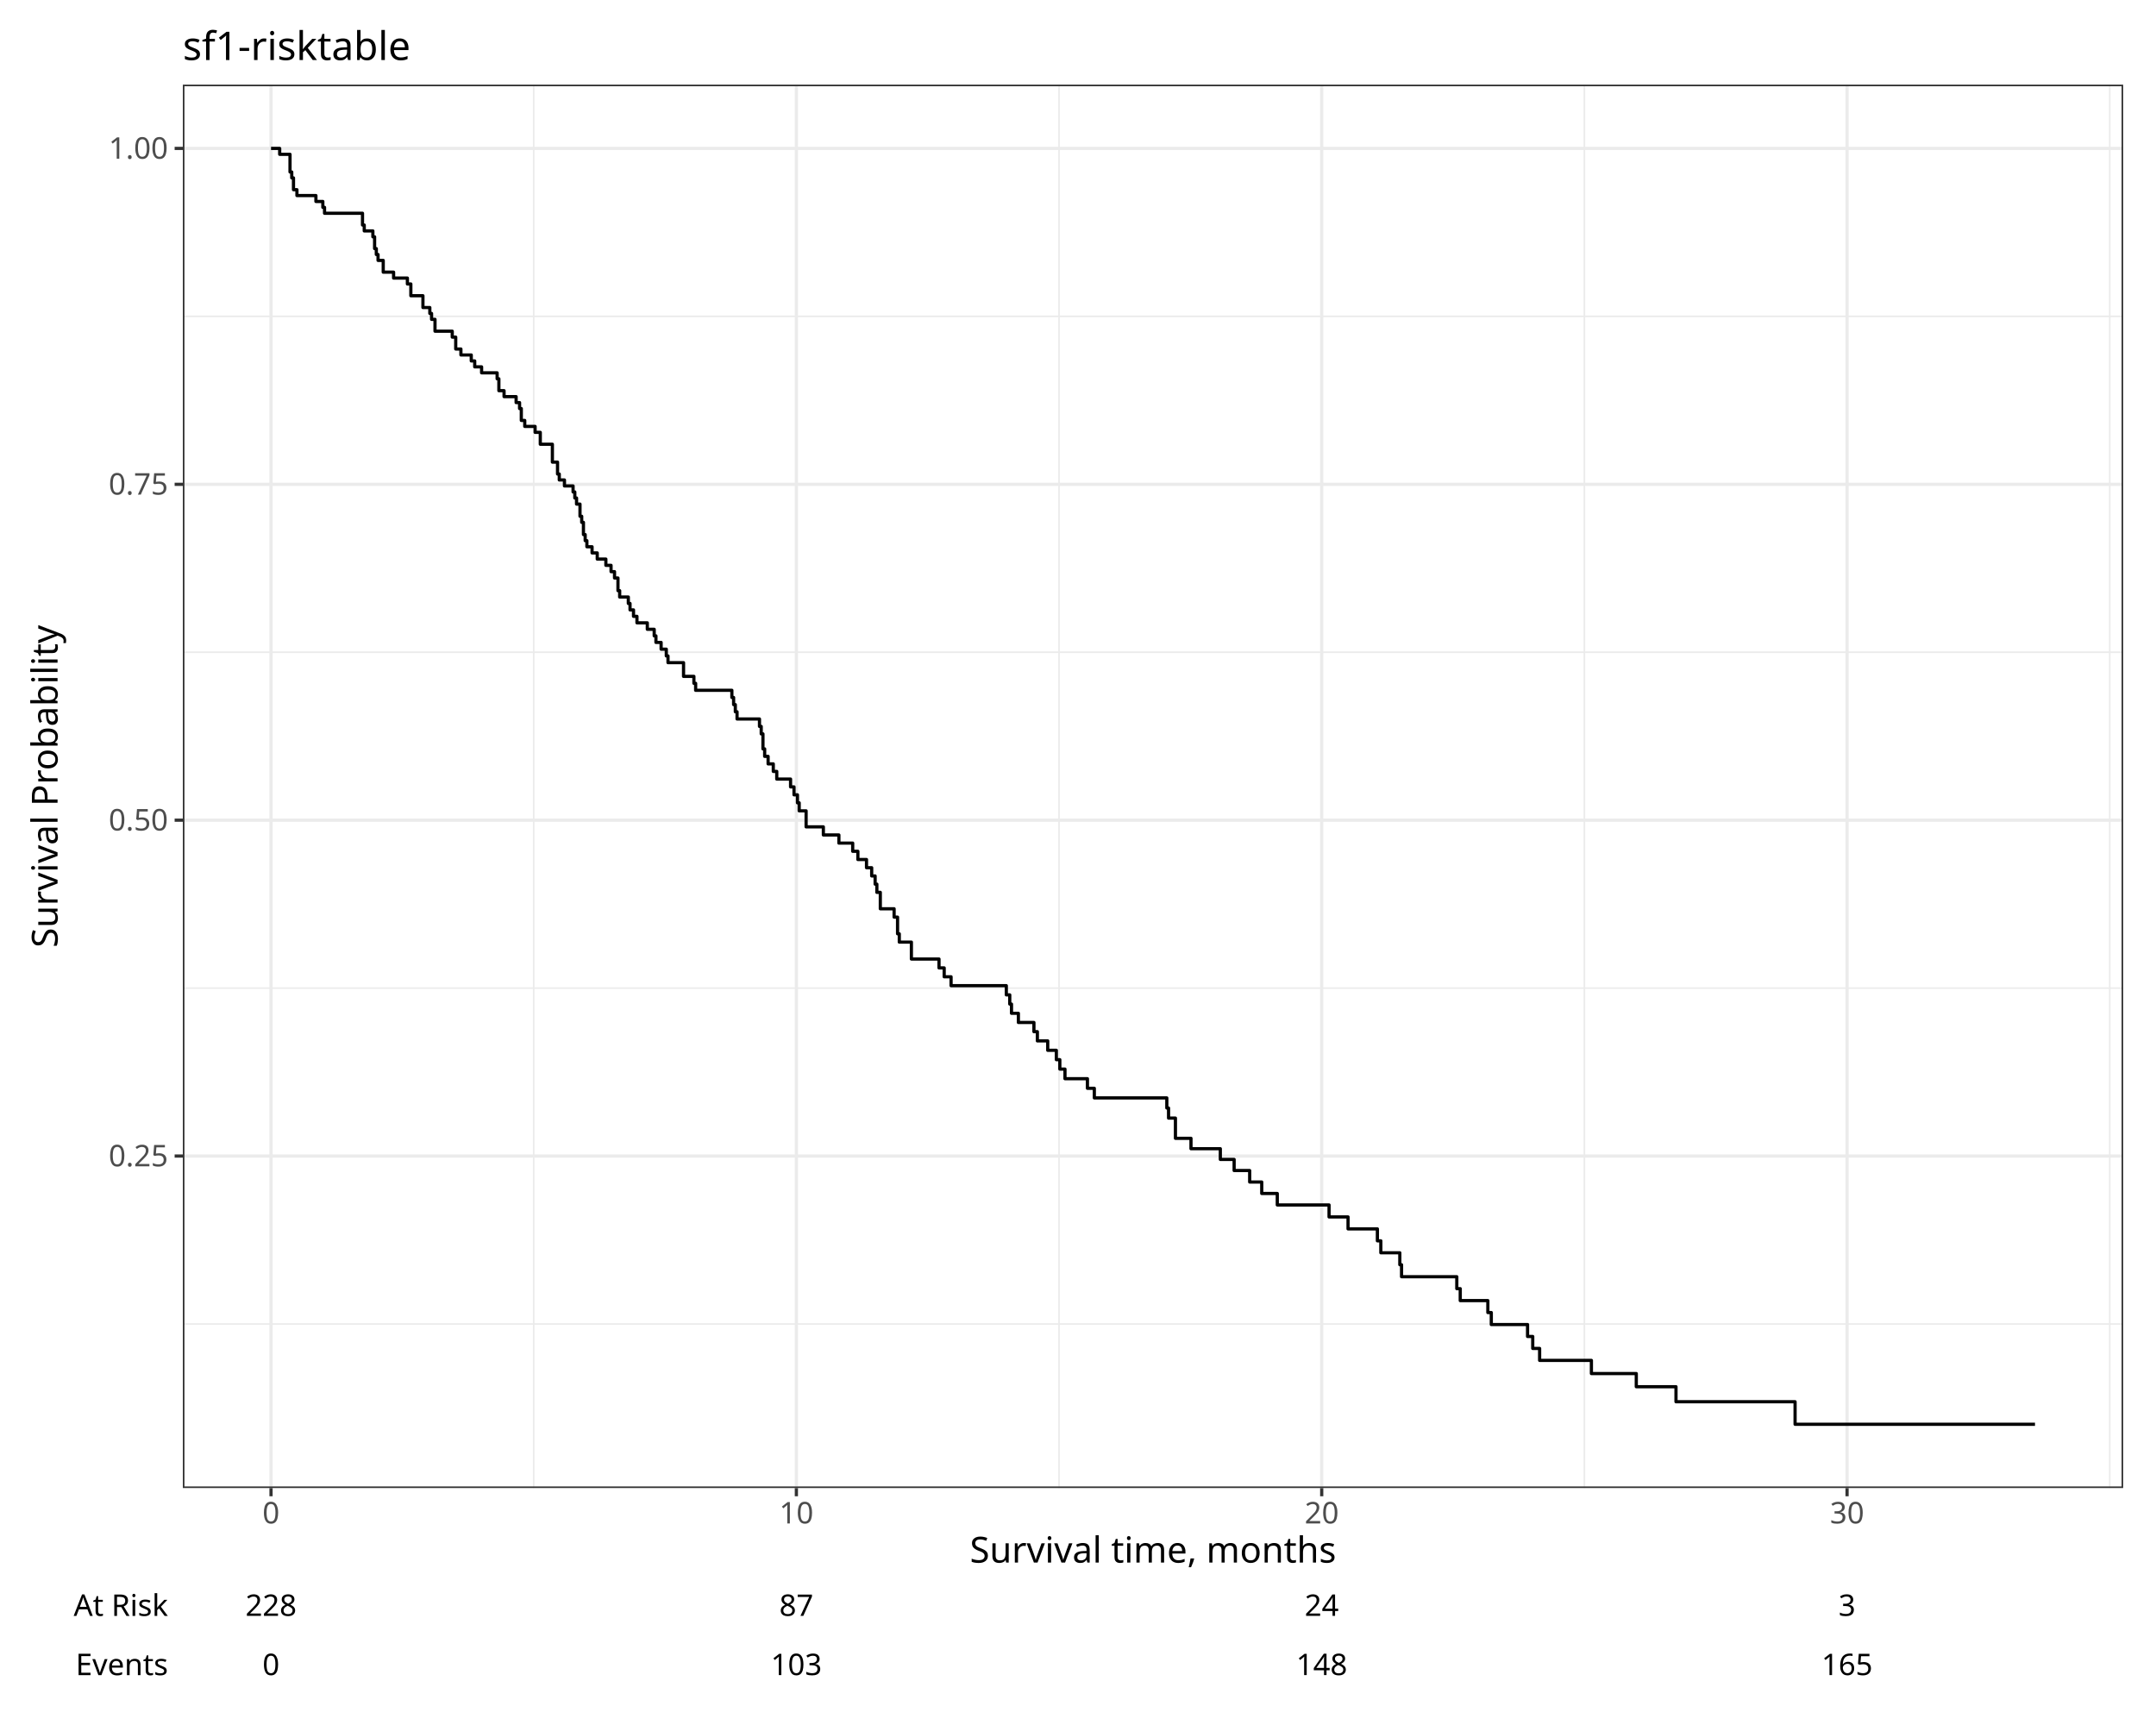
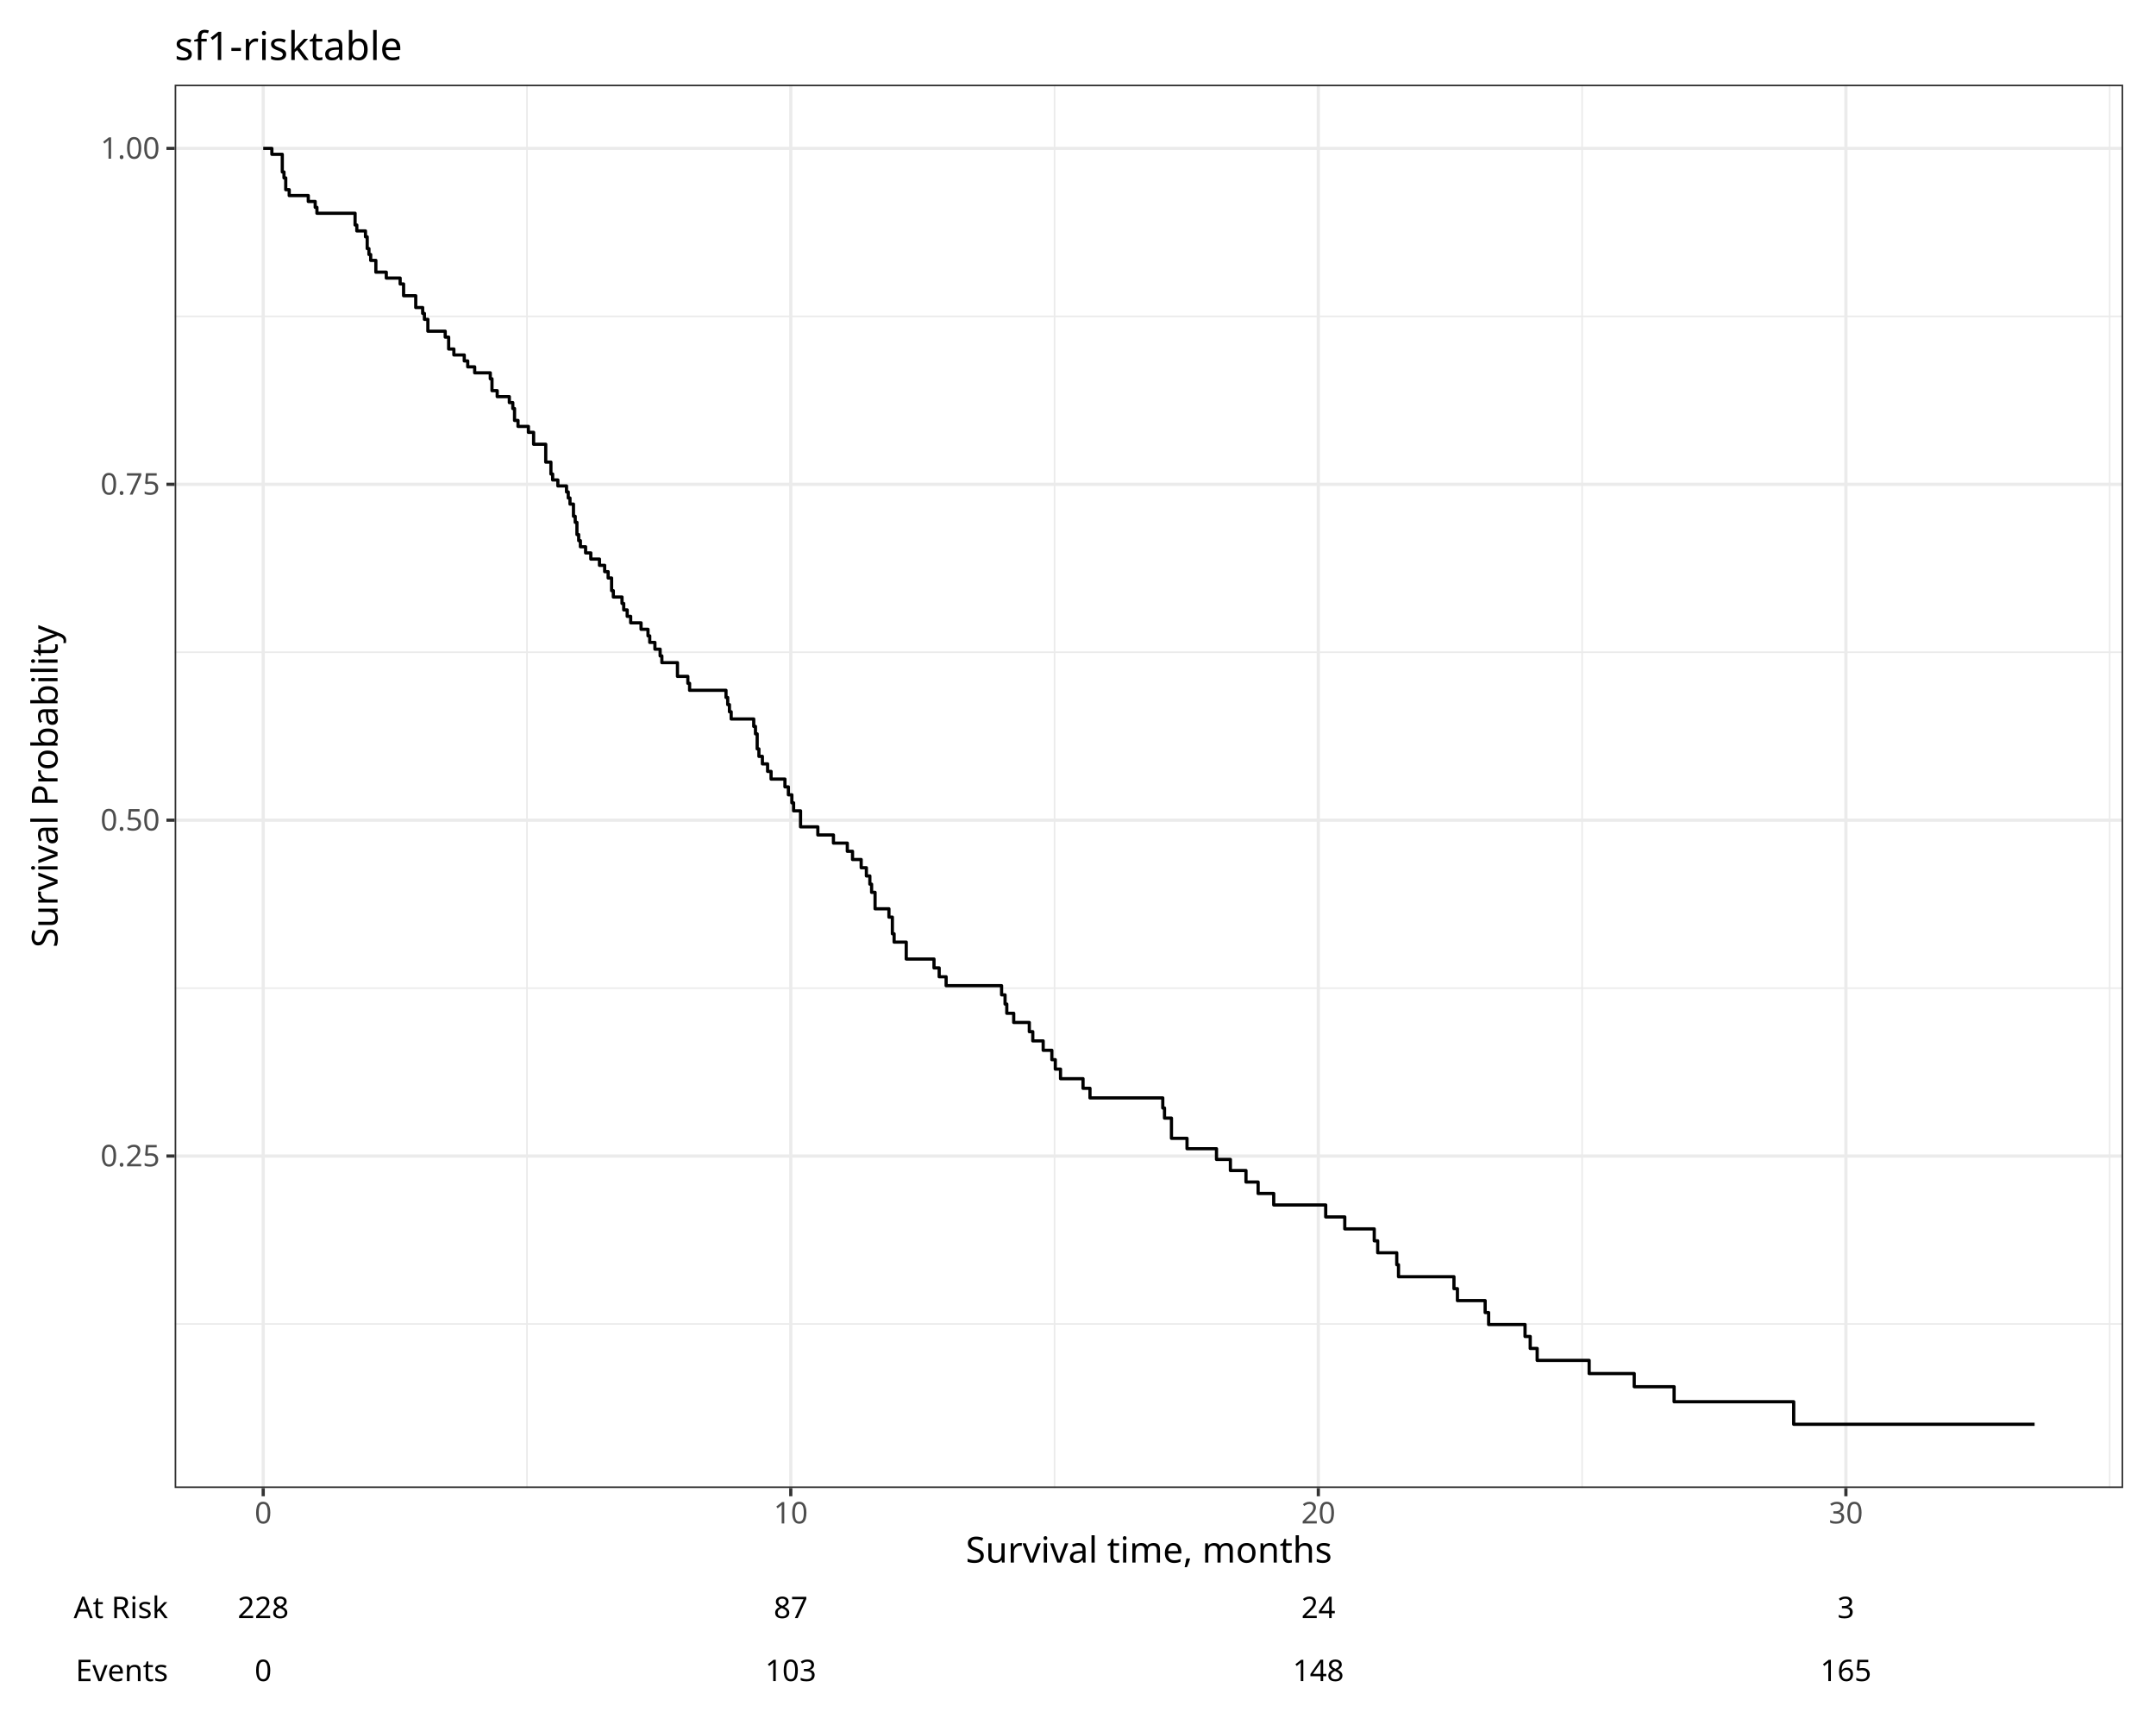
<svg xmlns="http://www.w3.org/2000/svg" class="svglite" data-engine-version="2.0" width="720.00pt" height="576.00pt" viewBox="0 0 720.00 576.00">
  <defs>
    <style type="text/css">
    .svglite line, .svglite polyline, .svglite polygon, .svglite path, .svglite rect, .svglite circle {
      fill: none;
      stroke: #000000;
      stroke-linecap: round;
      stroke-linejoin: round;
      stroke-miterlimit: 10.00;
    }
  </style>
  </defs>
  <rect width="100%" height="100%" style="stroke: none; fill: #FFFFFF;" />
  <defs>
    <clipPath id="cpMC4wMHw3MjAuMDB8MC4wMHw1NzYuMDA=">
      <rect x="0.00" y="0.00" width="720.00" height="576.00" />
    </clipPath>
  </defs>
  <g clip-path="url(#cpMC4wMHw3MjAuMDB8MC4wMHw1NzYuMDA=)">
    <rect x="0.00" y="0.00" width="720.00" height="576.00" style="stroke-width: 1.07; stroke: #FFFFFF; fill: #FFFFFF;" />
  </g>
  <defs>
    <clipPath id="cpNS40OHw3MTQuNTJ8NS40OHw1MjQuMjY=">
      <rect x="5.48" y="5.48" width="709.04" height="518.78" />
    </clipPath>
  </defs>
  <g clip-path="url(#cpNS40OHw3MTQuNTJ8NS40OHw1MjQuMjY=)">
    <rect x="5.48" y="5.48" width="709.04" height="518.78" style="stroke-width: 1.07; stroke: #FFFFFF; fill: #FFFFFF;" />
  </g>
  <g clip-path="url(#cpMC4wMHw3MjAuMDB8MC4wMHw1NzYuMDA=)">
</g>
  <defs>
    <clipPath id="cpNS40OHw3MTQuNTJ8NTI0LjI2fDU3MC41Mg==">
      <rect x="5.48" y="524.26" width="709.04" height="46.26" />
    </clipPath>
  </defs>
  <g clip-path="url(#cpNS40OHw3MTQuNTJ8NTI0LjI2fDU3MC41Mg==)">
    <rect x="5.48" y="524.26" width="709.04" height="46.26" style="stroke-width: 1.07; stroke: #FFFFFF; fill: #FFFFFF;" />
  </g>
  <g clip-path="url(#cpMC4wMHw3MjAuMDB8MC4wMHw1NzYuMDA=)">
</g>
  <defs>
    <clipPath id="cpMTAuOTZ8NzA5LjA0fDEwLjk2fDU2NS4wNA==">
      <rect x="10.96" y="10.96" width="698.08" height="554.08" />
    </clipPath>
  </defs>
  <g clip-path="url(#cpMTAuOTZ8NzA5LjA0fDEwLjk2fDU2NS4wNA==)">
</g>
  <g clip-path="url(#cpMC4wMHw3MjAuMDB8MC4wMHw1NzYuMDA=)">
</g>
  <defs>
    <clipPath id="cpMTAuOTZ8NzA5LjA0fDEwLjk2fDUxOC43OA==">
      <rect x="10.96" y="10.96" width="698.08" height="507.83" />
    </clipPath>
  </defs>
  <g clip-path="url(#cpMTAuOTZ8NzA5LjA0fDEwLjk2fDUxOC43OA==)">
</g>
  <g clip-path="url(#cpMC4wMHw3MjAuMDB8MC4wMHw1NzYuMDA=)">
</g>
  <g clip-path="url(#cpNS40OHw3MTQuNTJ8NS40OHw1MjQuMjY=)">
    <rect x="5.48" y="5.48" width="709.04" height="518.78" style="stroke-width: 1.07; stroke: #FFFFFF; fill: #FFFFFF;" />
  </g>
-   <defs>
-     <clipPath id="cpNjEuMDZ8NzA5LjA0fDI4LjI2fDQ5Ni44OQ==">
-       <rect x="61.06" y="28.26" width="647.98" height="468.62" />
-     </clipPath>
-   </defs>
-   <g clip-path="url(#cpNjEuMDZ8NzA5LjA0fDI4LjI2fDQ5Ni44OQ==)">
-     <rect x="61.06" y="28.26" width="647.98" height="468.62" style="stroke-width: 1.07; stroke: none; fill: #FFFFFF;" />
-     <polyline points="61.06,442.09 709.04,442.09 " style="stroke-width: 0.53; stroke: #EBEBEB; stroke-linecap: butt;" />
-     <polyline points="61.06,329.94 709.04,329.94 " style="stroke-width: 0.53; stroke: #EBEBEB; stroke-linecap: butt;" />
-     <polyline points="61.06,217.79 709.04,217.79 " style="stroke-width: 0.53; stroke: #EBEBEB; stroke-linecap: butt;" />
-     <polyline points="61.06,105.64 709.04,105.64 " style="stroke-width: 0.53; stroke: #EBEBEB; stroke-linecap: butt;" />
-     <polyline points="178.23,496.89 178.23,28.26 " style="stroke-width: 0.53; stroke: #EBEBEB; stroke-linecap: butt;" />
-     <polyline points="353.67,496.89 353.67,28.26 " style="stroke-width: 0.53; stroke: #EBEBEB; stroke-linecap: butt;" />
-     <polyline points="529.11,496.89 529.11,28.26 " style="stroke-width: 0.53; stroke: #EBEBEB; stroke-linecap: butt;" />
-     <polyline points="704.55,496.89 704.55,28.26 " style="stroke-width: 0.53; stroke: #EBEBEB; stroke-linecap: butt;" />
-     <polyline points="61.06,386.02 709.04,386.02 " style="stroke-width: 1.07; stroke: #EBEBEB; stroke-linecap: butt;" />
-     <polyline points="61.06,273.87 709.04,273.87 " style="stroke-width: 1.07; stroke: #EBEBEB; stroke-linecap: butt;" />
-     <polyline points="61.06,161.72 709.04,161.72 " style="stroke-width: 1.07; stroke: #EBEBEB; stroke-linecap: butt;" />
-     <polyline points="61.06,49.56 709.04,49.56 " style="stroke-width: 1.07; stroke: #EBEBEB; stroke-linecap: butt;" />
-     <polyline points="90.51,496.89 90.51,28.26 " style="stroke-width: 1.07; stroke: #EBEBEB; stroke-linecap: butt;" />
-     <polyline points="265.95,496.89 265.95,28.26 " style="stroke-width: 1.07; stroke: #EBEBEB; stroke-linecap: butt;" />
-     <polyline points="441.39,496.89 441.39,28.26 " style="stroke-width: 1.07; stroke: #EBEBEB; stroke-linecap: butt;" />
-     <polyline points="616.83,496.89 616.83,28.26 " style="stroke-width: 1.07; stroke: #EBEBEB; stroke-linecap: butt;" />
-     <polyline points="90.51,49.56 93.40,49.56 93.40,51.53 96.85,51.53 96.85,57.43 97.43,57.43 97.43,59.40 98.01,59.40 98.01,63.34 99.16,63.34 99.16,65.30 105.50,65.30 105.50,67.27 107.81,67.27 107.81,69.24 108.38,69.24 108.38,71.21 121.06,71.21 121.06,75.14 121.64,75.14 121.64,77.11 124.52,77.11 124.52,79.08 125.10,79.08 125.10,83.01 125.67,83.01 125.67,84.98 126.25,84.98 126.25,86.95 127.98,86.95 127.98,90.88 131.44,90.88 131.44,92.85 136.05,92.85 136.05,94.82 137.20,94.82 137.20,98.75 141.24,98.75 141.24,102.69 143.54,102.69 143.54,104.66 144.12,104.66 144.12,106.63 145.27,106.63 145.27,110.59 151.03,110.59 151.03,112.57 152.19,112.57 152.19,116.54 153.92,116.54 153.92,118.53 157.38,118.53 157.38,120.52 158.53,120.52 158.53,122.50 160.83,122.50 160.83,124.49 166.02,124.49 166.02,126.48 166.60,126.48 166.60,130.45 168.33,130.45 168.33,132.44 172.36,132.44 172.36,134.43 173.51,134.43 173.51,136.42 174.09,136.42 174.09,140.39 175.24,140.39 175.24,142.38 178.70,142.38 178.70,144.37 180.43,144.37 180.43,148.34 184.47,148.34 184.47,154.31 186.19,154.31 186.19,158.28 186.77,158.28 186.77,160.27 188.50,160.27 188.50,162.26 190.23,162.26 190.23,162.26 190.81,162.26 190.81,162.26 191.38,162.26 191.38,164.27 191.96,164.27 191.96,166.29 192.54,166.29 192.54,168.32 193.69,168.32 193.69,172.39 194.26,172.39 194.26,174.42 194.84,174.42 194.84,178.50 195.42,178.50 195.42,180.53 195.99,180.53 195.99,182.57 197.15,182.57 197.15,182.57 197.72,182.57 197.72,184.62 198.88,184.62 198.88,184.62 199.45,184.62 199.45,186.68 200.60,186.68 200.60,186.68 201.18,186.68 201.18,186.68 202.33,186.68 202.33,188.77 203.49,188.77 203.49,188.77 204.06,188.77 204.06,190.88 205.22,190.88 205.22,193.00 206.37,193.00 206.37,197.23 206.94,197.23 206.94,199.35 207.52,199.35 207.52,199.35 209.83,199.35 209.83,201.50 210.40,201.50 210.40,203.65 211.56,203.65 211.56,205.80 212.13,205.80 212.13,205.80 212.71,205.80 212.71,207.97 216.17,207.97 216.17,210.13 217.90,210.13 217.90,210.13 218.47,210.13 218.47,212.32 219.05,212.32 219.05,214.51 219.63,214.51 219.63,214.51 220.20,214.51 220.20,214.51 220.78,214.51 220.78,216.77 222.51,216.77 222.51,219.02 223.08,219.02 223.08,221.27 225.97,221.27 225.97,221.27 227.12,221.27 227.12,221.27 228.27,221.27 228.27,225.85 228.85,225.85 228.85,225.85 230.58,225.85 230.58,225.85 231.73,225.85 231.73,228.17 232.31,228.17 232.31,230.50 235.76,230.50 235.76,230.50 239.80,230.50 239.80,230.50 243.83,230.50 243.83,230.50 244.41,230.50 244.41,232.89 244.99,232.89 244.99,235.28 245.56,235.28 245.56,237.67 246.14,237.67 246.14,240.08 247.29,240.08 247.29,240.08 249.60,240.08 249.60,240.08 251.33,240.08 251.33,240.08 253.63,240.08 253.63,242.56 254.21,242.56 254.21,245.05 254.79,245.05 254.79,250.06 255.36,250.06 255.36,252.56 256.51,252.56 256.51,255.07 258.24,255.07 258.24,257.58 258.82,257.58 258.82,257.58 259.40,257.58 259.40,260.14 261.13,260.14 261.13,260.14 263.43,260.14 263.43,260.14 264.01,260.14 264.01,262.75 265.16,262.75 265.16,265.40 266.31,265.40 266.31,268.07 266.89,268.07 266.89,270.75 269.20,270.75 269.20,276.10 272.08,276.10 272.08,276.10 274.96,276.10 274.96,278.81 280.15,278.81 280.15,281.52 281.88,281.52 281.88,281.52 284.76,281.52 284.76,284.26 286.49,284.26 286.49,287.00 289.37,287.00 289.37,289.74 291.10,289.74 291.10,292.49 292.25,292.49 292.25,295.23 292.83,295.23 292.83,297.97 293.98,297.97 293.98,303.45 295.71,303.45 295.71,303.45 298.59,303.45 298.59,306.24 299.74,306.24 299.74,311.80 300.32,311.80 300.32,314.58 304.36,314.58 304.36,320.23 307.24,320.23 307.24,320.23 310.70,320.23 310.70,320.23 311.85,320.23 311.85,320.23 313.58,320.23 313.58,323.20 315.31,323.20 315.31,326.16 317.61,326.16 317.61,329.13 323.38,329.13 323.38,329.13 328.56,329.13 328.56,329.13 336.06,329.13 336.06,332.20 337.21,332.20 337.21,335.27 337.79,335.27 337.79,338.35 340.09,338.35 340.09,341.42 345.28,341.42 345.28,344.49 346.43,344.49 346.43,347.57 349.89,347.57 349.89,350.71 352.77,350.71 352.77,353.84 353.93,353.84 353.93,356.98 354.50,356.98 354.50,356.98 355.65,356.98 355.65,360.19 363.15,360.19 363.15,363.40 365.45,363.40 365.45,366.61 385.05,366.61 385.05,366.61 389.66,366.61 389.66,369.98 390.24,369.98 390.24,373.35 392.54,373.35 392.54,380.10 395.43,380.10 395.43,380.10 397.73,380.10 397.73,383.57 403.50,383.57 403.50,383.57 407.53,383.57 407.53,387.15 408.11,387.15 408.11,387.15 412.14,387.15 412.14,390.86 412.72,390.86 412.72,390.86 417.33,390.86 417.33,394.69 421.36,394.69 421.36,398.52 426.55,398.52 426.55,402.35 429.43,402.35 429.43,402.35 443.84,402.35 443.84,406.35 450.18,406.35 450.18,410.34 459.98,410.34 459.98,414.33 461.13,414.33 461.13,418.32 467.47,418.32 467.47,422.31 468.05,422.31 468.05,426.31 486.50,426.31 486.50,430.30 487.65,430.30 487.65,434.29 496.87,434.29 496.87,438.28 498.02,438.28 498.02,442.28 510.13,442.28 510.13,446.27 511.86,446.27 511.86,450.26 514.16,450.26 514.16,454.25 517.04,454.25 517.04,454.25 531.45,454.25 531.45,458.65 546.44,458.65 546.44,463.04 555.09,463.04 555.09,463.04 559.70,463.04 559.70,468.06 563.73,468.06 563.73,468.06 574.68,468.06 574.68,468.06 599.47,468.06 599.47,475.58 646.73,475.58 646.73,475.58 672.67,475.58 672.67,475.58 679.59,475.58 679.59,475.58 " style="stroke-width: 1.07; stroke-linecap: butt;" />
-     <rect x="61.06" y="28.26" width="647.98" height="468.62" style="stroke-width: 1.07; stroke: #333333;" />
-   </g>
-   <g clip-path="url(#cpNS40OHw3MTQuNTJ8NS40OHw1MjQuMjY=)">
- </g>
-   <g clip-path="url(#cpMC4wMHw3MjAuMDB8MC4wMHw1NzYuMDA=)">
- </g>
-   <g clip-path="url(#cpNS40OHw3MTQuNTJ8NS40OHw1MjQuMjY=)">
- </g>
-   <g clip-path="url(#cpMC4wMHw3MjAuMDB8MC4wMHw1NzYuMDA=)">
- </g>
-   <g clip-path="url(#cpNS40OHw3MTQuNTJ8NS40OHw1MjQuMjY=)">
- </g>
-   <g clip-path="url(#cpMC4wMHw3MjAuMDB8MC4wMHw1NzYuMDA=)">
- </g>
-   <g clip-path="url(#cpNS40OHw3MTQuNTJ8NS40OHw1MjQuMjY=)">
- </g>
-   <g clip-path="url(#cpMC4wMHw3MjAuMDB8MC4wMHw1NzYuMDA=)">
- </g>
-   <g clip-path="url(#cpNS40OHw3MTQuNTJ8NS40OHw1MjQuMjY=)">
- </g>
-   <g clip-path="url(#cpMC4wMHw3MjAuMDB8MC4wMHw1NzYuMDA=)">
- </g>
-   <g clip-path="url(#cpNS40OHw3MTQuNTJ8NS40OHw1MjQuMjY=)">
- </g>
-   <g clip-path="url(#cpMC4wMHw3MjAuMDB8MC4wMHw1NzYuMDA=)">
-     <text x="56.13" y="389.46" text-anchor="end" style="font-size: 10.00px; fill: #4D4D4D; font-family: sans;" textLength="19.46px" lengthAdjust="spacingAndGlyphs">0.25</text>
-     <text x="56.13" y="277.31" text-anchor="end" style="font-size: 10.00px; fill: #4D4D4D; font-family: sans;" textLength="19.46px" lengthAdjust="spacingAndGlyphs">0.50</text>
-     <text x="56.13" y="165.16" text-anchor="end" style="font-size: 10.00px; fill: #4D4D4D; font-family: sans;" textLength="19.46px" lengthAdjust="spacingAndGlyphs">0.75</text>
-     <text x="56.13" y="53.00" text-anchor="end" style="font-size: 10.00px; fill: #4D4D4D; font-family: sans;" textLength="19.46px" lengthAdjust="spacingAndGlyphs">1.00</text>
-     <polyline points="58.32,386.02 61.06,386.02 " style="stroke-width: 1.07; stroke: #333333; stroke-linecap: butt;" />
-     <polyline points="58.32,273.87 61.06,273.87 " style="stroke-width: 1.07; stroke: #333333; stroke-linecap: butt;" />
-     <polyline points="58.32,161.72 61.06,161.72 " style="stroke-width: 1.07; stroke: #333333; stroke-linecap: butt;" />
-     <polyline points="58.32,49.56 61.06,49.56 " style="stroke-width: 1.07; stroke: #333333; stroke-linecap: butt;" />
-   </g>
-   <g clip-path="url(#cpNS40OHw3MTQuNTJ8NS40OHw1MjQuMjY=)">
- </g>
-   <g clip-path="url(#cpMC4wMHw3MjAuMDB8MC4wMHw1NzYuMDA=)">
- </g>
-   <g clip-path="url(#cpNS40OHw3MTQuNTJ8NS40OHw1MjQuMjY=)">
- </g>
-   <g clip-path="url(#cpMC4wMHw3MjAuMDB8MC4wMHw1NzYuMDA=)">
-     <polyline points="90.51,499.62 90.51,496.89 " style="stroke-width: 1.07; stroke: #333333; stroke-linecap: butt;" />
-     <polyline points="265.95,499.62 265.95,496.89 " style="stroke-width: 1.07; stroke: #333333; stroke-linecap: butt;" />
-     <polyline points="441.39,499.62 441.39,496.89 " style="stroke-width: 1.07; stroke: #333333; stroke-linecap: butt;" />
-     <polyline points="616.83,499.62 616.83,496.89 " style="stroke-width: 1.07; stroke: #333333; stroke-linecap: butt;" />
-     <text x="90.51" y="508.70" text-anchor="middle" style="font-size: 10.00px; fill: #4D4D4D; font-family: sans;" textLength="5.56px" lengthAdjust="spacingAndGlyphs">0</text>
-     <text x="265.95" y="508.70" text-anchor="middle" style="font-size: 10.00px; fill: #4D4D4D; font-family: sans;" textLength="11.12px" lengthAdjust="spacingAndGlyphs">10</text>
-     <text x="441.39" y="508.70" text-anchor="middle" style="font-size: 10.00px; fill: #4D4D4D; font-family: sans;" textLength="11.12px" lengthAdjust="spacingAndGlyphs">20</text>
-     <text x="616.83" y="508.70" text-anchor="middle" style="font-size: 10.00px; fill: #4D4D4D; font-family: sans;" textLength="11.12px" lengthAdjust="spacingAndGlyphs">30</text>
-   </g>
-   <g clip-path="url(#cpNS40OHw3MTQuNTJ8NS40OHw1MjQuMjY=)">
- </g>
-   <g clip-path="url(#cpMC4wMHw3MjAuMDB8MC4wMHw1NzYuMDA=)">
- </g>
-   <g clip-path="url(#cpNS40OHw3MTQuNTJ8NS40OHw1MjQuMjY=)">
- </g>
-   <g clip-path="url(#cpMC4wMHw3MjAuMDB8MC4wMHw1NzYuMDA=)">
-     <text x="385.05" y="521.77" text-anchor="middle" style="font-size: 12.00px; font-family: sans;" textLength="114.72px" lengthAdjust="spacingAndGlyphs">Survival time, months</text>
+   <g clip-path="url(#cpMC4wMHw3MjAuMDB8MC4wMHw1NzYuMDA=)">
+ </g>
+   <defs>
+     <clipPath id="cpNTguMzJ8NzA5LjA0fDI4LjI2fDQ5Ni44OQ==">
+       <rect x="58.32" y="28.26" width="650.72" height="468.62" />
+     </clipPath>
+   </defs>
+   <g clip-path="url(#cpNTguMzJ8NzA5LjA0fDI4LjI2fDQ5Ni44OQ==)">
+     <rect x="58.32" y="28.26" width="650.72" height="468.62" style="stroke-width: 1.07; stroke: none; fill: #FFFFFF;" />
+     <polyline points="58.32,442.09 709.04,442.09 " style="stroke-width: 0.53; stroke: #EBEBEB; stroke-linecap: butt;" />
+     <polyline points="58.32,329.94 709.04,329.94 " style="stroke-width: 0.53; stroke: #EBEBEB; stroke-linecap: butt;" />
+     <polyline points="58.32,217.79 709.04,217.79 " style="stroke-width: 0.53; stroke: #EBEBEB; stroke-linecap: butt;" />
+     <polyline points="58.32,105.64 709.04,105.64 " style="stroke-width: 0.53; stroke: #EBEBEB; stroke-linecap: butt;" />
+     <polyline points="175.99,496.89 175.99,28.26 " style="stroke-width: 0.53; stroke: #EBEBEB; stroke-linecap: butt;" />
+     <polyline points="352.17,496.89 352.17,28.26 " style="stroke-width: 0.53; stroke: #EBEBEB; stroke-linecap: butt;" />
+     <polyline points="528.35,496.89 528.35,28.26 " style="stroke-width: 0.53; stroke: #EBEBEB; stroke-linecap: butt;" />
+     <polyline points="704.53,496.89 704.53,28.26 " style="stroke-width: 0.53; stroke: #EBEBEB; stroke-linecap: butt;" />
+     <polyline points="58.32,386.02 709.04,386.02 " style="stroke-width: 1.07; stroke: #EBEBEB; stroke-linecap: butt;" />
+     <polyline points="58.32,273.87 709.04,273.87 " style="stroke-width: 1.07; stroke: #EBEBEB; stroke-linecap: butt;" />
+     <polyline points="58.32,161.72 709.04,161.72 " style="stroke-width: 1.07; stroke: #EBEBEB; stroke-linecap: butt;" />
+     <polyline points="58.32,49.56 709.04,49.56 " style="stroke-width: 1.07; stroke: #EBEBEB; stroke-linecap: butt;" />
+     <polyline points="87.90,496.89 87.90,28.26 " style="stroke-width: 1.07; stroke: #EBEBEB; stroke-linecap: butt;" />
+     <polyline points="264.08,496.89 264.08,28.26 " style="stroke-width: 1.07; stroke: #EBEBEB; stroke-linecap: butt;" />
+     <polyline points="440.26,496.89 440.26,28.26 " style="stroke-width: 1.07; stroke: #EBEBEB; stroke-linecap: butt;" />
+     <polyline points="616.44,496.89 616.44,28.26 " style="stroke-width: 1.07; stroke: #EBEBEB; stroke-linecap: butt;" />
+     <polyline points="87.90,49.56 90.79,49.56 90.79,51.53 94.27,51.53 94.27,57.43 94.84,57.43 94.84,59.40 95.42,59.40 95.42,63.34 96.58,63.34 96.58,65.30 102.95,65.30 102.95,67.27 105.26,67.27 105.26,69.24 105.84,69.24 105.84,71.21 118.58,71.21 118.58,75.14 119.16,75.14 119.16,77.11 122.05,77.11 122.05,79.08 122.63,79.08 122.63,83.01 123.21,83.01 123.21,84.98 123.79,84.98 123.79,86.95 125.52,86.95 125.52,90.88 129.00,90.88 129.00,92.85 133.63,92.85 133.63,94.82 134.78,94.82 134.78,98.75 138.84,98.75 138.84,102.69 141.15,102.69 141.15,104.66 141.73,104.66 141.73,106.63 142.89,106.63 142.89,110.59 148.68,110.59 148.68,112.57 149.83,112.57 149.83,116.54 151.57,116.54 151.57,118.53 155.04,118.53 155.04,120.52 156.20,120.52 156.20,122.50 158.52,122.50 158.52,124.49 163.73,124.49 163.73,126.48 164.30,126.48 164.30,130.45 166.04,130.45 166.04,132.44 170.09,132.44 170.09,134.43 171.25,134.43 171.25,136.42 171.83,136.42 171.83,140.39 172.99,140.39 172.99,142.38 176.46,142.38 176.46,144.37 178.20,144.37 178.20,148.34 182.25,148.34 182.25,154.31 183.98,154.31 183.98,158.28 184.56,158.28 184.56,160.27 186.30,160.27 186.30,162.26 188.04,162.26 188.04,162.26 188.61,162.26 188.61,162.26 189.19,162.26 189.19,164.27 189.77,164.27 189.77,166.29 190.35,166.29 190.35,168.32 191.51,168.32 191.51,172.39 192.09,172.39 192.09,174.42 192.67,174.42 192.67,178.50 193.25,178.50 193.25,180.53 193.82,180.53 193.82,182.57 194.98,182.57 194.98,182.57 195.56,182.57 195.56,184.62 196.72,184.62 196.72,184.62 197.30,184.62 197.30,186.68 198.45,186.68 198.45,186.68 199.03,186.68 199.03,186.68 200.19,186.68 200.19,188.77 201.35,188.77 201.35,188.77 201.93,188.77 201.93,190.88 203.09,190.88 203.09,193.00 204.24,193.00 204.24,197.23 204.82,197.23 204.82,199.35 205.40,199.35 205.40,199.35 207.72,199.35 207.72,201.50 208.29,201.50 208.29,203.65 209.45,203.65 209.45,205.80 210.03,205.80 210.03,205.80 210.61,205.80 210.61,207.97 214.08,207.97 214.08,210.13 215.82,210.13 215.82,210.13 216.40,210.13 216.40,212.32 216.98,212.32 216.98,214.51 217.56,214.51 217.56,214.51 218.14,214.51 218.14,214.51 218.71,214.51 218.71,216.77 220.45,216.77 220.45,219.02 221.03,219.02 221.03,221.27 223.92,221.27 223.92,221.27 225.08,221.27 225.08,221.27 226.24,221.27 226.24,225.85 226.82,225.85 226.82,225.85 228.55,225.85 228.55,225.85 229.71,225.85 229.71,228.17 230.29,228.17 230.29,230.50 233.76,230.50 233.76,230.50 237.82,230.50 237.82,230.50 241.87,230.50 241.87,230.50 242.45,230.50 242.45,232.89 243.02,232.89 243.02,235.28 243.60,235.28 243.60,237.67 244.18,237.67 244.18,240.08 245.34,240.08 245.34,240.08 247.66,240.08 247.66,240.08 249.39,240.08 249.39,240.08 251.71,240.08 251.71,242.56 252.29,242.56 252.29,245.05 252.86,245.05 252.86,250.06 253.44,250.06 253.44,252.56 254.60,252.56 254.60,255.07 256.34,255.07 256.34,257.58 256.92,257.58 256.92,257.58 257.50,257.58 257.50,260.14 259.23,260.14 259.23,260.14 261.55,260.14 261.55,260.14 262.13,260.14 262.13,262.75 263.28,262.75 263.28,265.40 264.44,265.40 264.44,268.07 265.02,268.07 265.02,270.75 267.34,270.75 267.34,276.10 270.23,276.10 270.23,276.10 273.12,276.10 273.12,278.81 278.33,278.81 278.33,281.52 280.07,281.52 280.07,281.52 282.96,281.52 282.96,284.26 284.70,284.26 284.70,287.00 287.59,287.00 287.59,289.74 289.33,289.74 289.33,292.49 290.49,292.49 290.49,295.23 291.07,295.23 291.07,297.97 292.23,297.97 292.23,303.45 293.96,303.45 293.96,303.45 296.86,303.45 296.86,306.24 298.01,306.24 298.01,311.80 298.59,311.80 298.59,314.58 302.64,314.58 302.64,320.23 305.54,320.23 305.54,320.23 309.01,320.23 309.01,320.23 310.17,320.23 310.17,320.23 311.91,320.23 311.91,323.20 313.64,323.20 313.64,326.16 315.96,326.16 315.96,329.13 321.75,329.13 321.75,329.13 326.96,329.13 326.96,329.13 334.48,329.13 334.48,332.20 335.64,332.20 335.64,335.27 336.22,335.27 336.22,338.35 338.53,338.35 338.53,341.42 343.74,341.42 343.74,344.49 344.90,344.49 344.90,347.57 348.37,347.57 348.37,350.71 351.27,350.71 351.27,353.84 352.42,353.84 352.42,356.98 353.00,356.98 353.00,356.98 354.16,356.98 354.16,360.19 361.68,360.19 361.68,363.40 364.00,363.40 364.00,366.61 383.68,366.61 383.68,366.61 388.31,366.61 388.31,369.98 388.89,369.98 388.89,373.35 391.21,373.35 391.21,380.10 394.10,380.10 394.10,380.10 396.41,380.10 396.41,383.57 402.20,383.57 402.20,383.57 406.25,383.57 406.25,387.15 406.83,387.15 406.83,387.15 410.89,387.15 410.89,390.86 411.46,390.86 411.46,390.86 416.10,390.86 416.10,394.69 420.15,394.69 420.15,398.52 425.36,398.52 425.36,402.35 428.25,402.35 428.25,402.35 442.72,402.35 442.72,406.35 449.09,406.35 449.09,410.34 458.93,410.34 458.93,414.33 460.09,414.33 460.09,418.32 466.45,418.32 466.45,422.31 467.03,422.31 467.03,426.31 485.55,426.31 485.55,430.30 486.71,430.30 486.71,434.29 495.97,434.29 495.97,438.28 497.13,438.28 497.13,442.28 509.29,442.28 509.29,446.27 511.02,446.27 511.02,450.26 513.34,450.26 513.34,454.25 516.23,454.25 516.23,454.25 530.70,454.25 530.70,458.65 545.75,458.65 545.75,463.04 554.44,463.04 554.44,463.04 559.07,463.04 559.07,468.06 563.12,468.06 563.12,468.06 574.12,468.06 574.12,468.06 599.01,468.06 599.01,475.58 646.47,475.58 646.47,475.58 672.52,475.58 672.52,475.58 679.46,475.58 679.46,475.58 " style="stroke-width: 1.07; stroke-linecap: butt;" />
+     <rect x="58.32" y="28.26" width="650.72" height="468.62" style="stroke-width: 1.07; stroke: #333333;" />
+   </g>
+   <g clip-path="url(#cpMC4wMHw3MjAuMDB8MC4wMHw1NzYuMDA=)">
+ </g>
+   <g clip-path="url(#cpNS40OHw3MTQuNTJ8NS40OHw1MjQuMjY=)">
+ </g>
+   <g clip-path="url(#cpMC4wMHw3MjAuMDB8MC4wMHw1NzYuMDA=)">
+ </g>
+   <g clip-path="url(#cpNS40OHw3MTQuNTJ8NS40OHw1MjQuMjY=)">
+ </g>
+   <g clip-path="url(#cpMC4wMHw3MjAuMDB8MC4wMHw1NzYuMDA=)">
+ </g>
+   <g clip-path="url(#cpNS40OHw3MTQuNTJ8NS40OHw1MjQuMjY=)">
+ </g>
+   <g clip-path="url(#cpMC4wMHw3MjAuMDB8MC4wMHw1NzYuMDA=)">
+ </g>
+   <g clip-path="url(#cpNS40OHw3MTQuNTJ8NS40OHw1MjQuMjY=)">
+ </g>
+   <g clip-path="url(#cpMC4wMHw3MjAuMDB8MC4wMHw1NzYuMDA=)">
+ </g>
+   <g clip-path="url(#cpNS40OHw3MTQuNTJ8NS40OHw1MjQuMjY=)">
+ </g>
+   <g clip-path="url(#cpMC4wMHw3MjAuMDB8MC4wMHw1NzYuMDA=)">
+ </g>
+   <g clip-path="url(#cpNS40OHw3MTQuNTJ8NS40OHw1MjQuMjY=)">
+ </g>
+   <g clip-path="url(#cpMC4wMHw3MjAuMDB8MC4wMHw1NzYuMDA=)">
+     <text x="53.39" y="389.46" text-anchor="end" style="font-size: 10.00px; fill: #4D4D4D; font-family: sans;" textLength="19.46px" lengthAdjust="spacingAndGlyphs">0.25</text>
+     <text x="53.39" y="277.31" text-anchor="end" style="font-size: 10.00px; fill: #4D4D4D; font-family: sans;" textLength="19.46px" lengthAdjust="spacingAndGlyphs">0.50</text>
+     <text x="53.39" y="165.16" text-anchor="end" style="font-size: 10.00px; fill: #4D4D4D; font-family: sans;" textLength="19.46px" lengthAdjust="spacingAndGlyphs">0.75</text>
+     <text x="53.39" y="53.00" text-anchor="end" style="font-size: 10.00px; fill: #4D4D4D; font-family: sans;" textLength="19.46px" lengthAdjust="spacingAndGlyphs">1.00</text>
+     <polyline points="55.58,386.02 58.32,386.02 " style="stroke-width: 1.07; stroke: #333333; stroke-linecap: butt;" />
+     <polyline points="55.58,273.87 58.32,273.87 " style="stroke-width: 1.07; stroke: #333333; stroke-linecap: butt;" />
+     <polyline points="55.58,161.72 58.32,161.72 " style="stroke-width: 1.07; stroke: #333333; stroke-linecap: butt;" />
+     <polyline points="55.58,49.56 58.32,49.56 " style="stroke-width: 1.07; stroke: #333333; stroke-linecap: butt;" />
+   </g>
+   <g clip-path="url(#cpNS40OHw3MTQuNTJ8NS40OHw1MjQuMjY=)">
+ </g>
+   <g clip-path="url(#cpMC4wMHw3MjAuMDB8MC4wMHw1NzYuMDA=)">
+ </g>
+   <g clip-path="url(#cpNS40OHw3MTQuNTJ8NS40OHw1MjQuMjY=)">
+ </g>
+   <g clip-path="url(#cpMC4wMHw3MjAuMDB8MC4wMHw1NzYuMDA=)">
+     <polyline points="87.90,499.62 87.90,496.89 " style="stroke-width: 1.07; stroke: #333333; stroke-linecap: butt;" />
+     <polyline points="264.08,499.62 264.08,496.89 " style="stroke-width: 1.07; stroke: #333333; stroke-linecap: butt;" />
+     <polyline points="440.26,499.62 440.26,496.89 " style="stroke-width: 1.07; stroke: #333333; stroke-linecap: butt;" />
+     <polyline points="616.44,499.62 616.44,496.89 " style="stroke-width: 1.07; stroke: #333333; stroke-linecap: butt;" />
+     <text x="87.90" y="508.70" text-anchor="middle" style="font-size: 10.00px; fill: #4D4D4D; font-family: sans;" textLength="5.56px" lengthAdjust="spacingAndGlyphs">0</text>
+     <text x="264.08" y="508.70" text-anchor="middle" style="font-size: 10.00px; fill: #4D4D4D; font-family: sans;" textLength="11.12px" lengthAdjust="spacingAndGlyphs">10</text>
+     <text x="440.26" y="508.70" text-anchor="middle" style="font-size: 10.00px; fill: #4D4D4D; font-family: sans;" textLength="11.12px" lengthAdjust="spacingAndGlyphs">20</text>
+     <text x="616.44" y="508.70" text-anchor="middle" style="font-size: 10.00px; fill: #4D4D4D; font-family: sans;" textLength="11.12px" lengthAdjust="spacingAndGlyphs">30</text>
+   </g>
+   <g clip-path="url(#cpNS40OHw3MTQuNTJ8NS40OHw1MjQuMjY=)">
+ </g>
+   <g clip-path="url(#cpMC4wMHw3MjAuMDB8MC4wMHw1NzYuMDA=)">
+ </g>
+   <g clip-path="url(#cpNS40OHw3MTQuNTJ8NS40OHw1MjQuMjY=)">
+ </g>
+   <g clip-path="url(#cpMC4wMHw3MjAuMDB8MC4wMHw1NzYuMDA=)">
+     <text x="383.68" y="521.77" text-anchor="middle" style="font-size: 12.00px; font-family: sans;" textLength="114.72px" lengthAdjust="spacingAndGlyphs">Survival time, months</text>
  </g>
  <g clip-path="url(#cpNS40OHw3MTQuNTJ8NS40OHw1MjQuMjY=)">
</g>
  <g clip-path="url(#cpMC4wMHw3MjAuMDB8MC4wMHw1NzYuMDA=)">
    <text transform="translate(19.22,262.57) rotate(-90)" text-anchor="middle" style="font-size: 12.00px; font-family: sans;" textLength="102.05px" lengthAdjust="spacingAndGlyphs">Survival Probability</text>
  </g>
  <g clip-path="url(#cpNS40OHw3MTQuNTJ8NS40OHw1MjQuMjY=)">
</g>
  <g clip-path="url(#cpMC4wMHw3MjAuMDB8MC4wMHw1NzYuMDA=)">
</g>
  <g clip-path="url(#cpNS40OHw3MTQuNTJ8NS40OHw1MjQuMjY=)">
</g>
  <g clip-path="url(#cpMC4wMHw3MjAuMDB8MC4wMHw1NzYuMDA=)">
</g>
  <g clip-path="url(#cpNS40OHw3MTQuNTJ8NS40OHw1MjQuMjY=)">
</g>
  <g clip-path="url(#cpMC4wMHw3MjAuMDB8MC4wMHw1NzYuMDA=)">
</g>
  <g clip-path="url(#cpNS40OHw3MTQuNTJ8NS40OHw1MjQuMjY=)">
</g>
  <g clip-path="url(#cpMC4wMHw3MjAuMDB8MC4wMHw1NzYuMDA=)">
</g>
  <g clip-path="url(#cpNS40OHw3MTQuNTJ8NS40OHw1MjQuMjY=)">
</g>
  <g clip-path="url(#cpMC4wMHw3MjAuMDB8MC4wMHw1NzYuMDA=)">
</g>
  <g clip-path="url(#cpNS40OHw3MTQuNTJ8NS40OHw1MjQuMjY=)">
</g>
  <g clip-path="url(#cpMC4wMHw3MjAuMDB8MC4wMHw1NzYuMDA=)">
</g>
  <g clip-path="url(#cpNS40OHw3MTQuNTJ8NS40OHw1MjQuMjY=)">
</g>
  <g clip-path="url(#cpMC4wMHw3MjAuMDB8MC4wMHw1NzYuMDA=)">
</g>
  <g clip-path="url(#cpNS40OHw3MTQuNTJ8NS40OHw1MjQuMjY=)">
</g>
  <g clip-path="url(#cpMC4wMHw3MjAuMDB8MC4wMHw1NzYuMDA=)">
-     <text x="61.06" y="20.04" style="font-size: 13.20px; font-family: sans;" textLength="71.17px" lengthAdjust="spacingAndGlyphs">sf1-risktable</text>
+     <text x="58.32" y="20.04" style="font-size: 13.20px; font-family: sans;" textLength="71.17px" lengthAdjust="spacingAndGlyphs">sf1-risktable</text>
  </g>
  <g clip-path="url(#cpNS40OHw3MTQuNTJ8NS40OHw1MjQuMjY=)">
</g>
  <g clip-path="url(#cpMC4wMHw3MjAuMDB8MC4wMHw1NzYuMDA=)">
</g>
  <g clip-path="url(#cpNS40OHw3MTQuNTJ8NS40OHw1MjQuMjY=)">
</g>
  <g clip-path="url(#cpMC4wMHw3MjAuMDB8MC4wMHw1NzYuMDA=)">
</g>
  <defs>
    <clipPath id="cpMTAuOTZ8NzA5LjA0fDEwLjk2fDEwLjk2">
      <rect x="10.96" y="10.96" width="698.08" height="0.00" />
    </clipPath>
  </defs>
  <g clip-path="url(#cpMTAuOTZ8NzA5LjA0fDEwLjk2fDEwLjk2)">
</g>
  <g clip-path="url(#cpMC4wMHw3MjAuMDB8MC4wMHw1NzYuMDA=)">
</g>
  <g clip-path="url(#cpMTAuOTZ8NzA5LjA0fDEwLjk2fDEwLjk2)">
</g>
  <g clip-path="url(#cpMC4wMHw3MjAuMDB8MC4wMHw1NzYuMDA=)">
</g>
  <defs>
    <clipPath id="cpMTAuOTZ8NzA5LjA0fDUxOC43OHw1MTguNzg=">
      <rect x="10.96" y="518.78" width="698.08" height="0.00" />
    </clipPath>
  </defs>
  <g clip-path="url(#cpMTAuOTZ8NzA5LjA0fDUxOC43OHw1MTguNzg=)">
</g>
  <g clip-path="url(#cpMC4wMHw3MjAuMDB8MC4wMHw1NzYuMDA=)">
</g>
  <defs>
    <clipPath id="cpMTAuOTZ8NzA5LjA0fDUyOS43NHw1NjUuMDQ=">
      <rect x="10.96" y="529.74" width="698.08" height="35.30" />
    </clipPath>
  </defs>
  <g clip-path="url(#cpMTAuOTZ8NzA5LjA0fDUyOS43NHw1NjUuMDQ=)">
</g>
  <g clip-path="url(#cpMC4wMHw3MjAuMDB8MC4wMHw1NzYuMDA=)">
</g>
  <g clip-path="url(#cpNS40OHw3MTQuNTJ8NTI0LjI2fDU3MC41Mg==)">
    <rect x="5.48" y="524.26" width="709.04" height="46.26" style="stroke-width: 1.07; stroke: #FFFFFF; fill: #FFFFFF;" />
  </g>
-   <defs>
-     <clipPath id="cpNjEuMDZ8NzA5LjA0fDUyNC4yNnw1NjcuNzg=">
-       <rect x="61.06" y="524.26" width="647.98" height="43.52" />
-     </clipPath>
-   </defs>
-   <g clip-path="url(#cpNjEuMDZ8NzA5LjA0fDUyNC4yNnw1NjcuNzg=)">
-     <rect x="61.06" y="524.26" width="647.98" height="43.52" style="stroke-width: 1.07; stroke: none; fill: #FFFFFF;" />
-     <text x="90.51" y="539.56" text-anchor="middle" style="font-size: 9.96px; font-family: sans;" textLength="16.62px" lengthAdjust="spacingAndGlyphs">228</text>
-     <text x="90.51" y="559.34" text-anchor="middle" style="font-size: 9.96px; font-family: sans;" textLength="5.54px" lengthAdjust="spacingAndGlyphs">0</text>
-     <text x="265.95" y="539.56" text-anchor="middle" style="font-size: 9.96px; font-family: sans;" textLength="11.08px" lengthAdjust="spacingAndGlyphs">87</text>
-     <text x="265.95" y="559.34" text-anchor="middle" style="font-size: 9.96px; font-family: sans;" textLength="16.62px" lengthAdjust="spacingAndGlyphs">103</text>
-     <text x="441.39" y="539.56" text-anchor="middle" style="font-size: 9.96px; font-family: sans;" textLength="11.08px" lengthAdjust="spacingAndGlyphs">24</text>
-     <text x="441.39" y="559.34" text-anchor="middle" style="font-size: 9.96px; font-family: sans;" textLength="16.62px" lengthAdjust="spacingAndGlyphs">148</text>
-     <text x="616.83" y="539.56" text-anchor="middle" style="font-size: 9.96px; font-family: sans;" textLength="5.54px" lengthAdjust="spacingAndGlyphs">3</text>
-     <text x="616.83" y="559.34" text-anchor="middle" style="font-size: 9.96px; font-family: sans;" textLength="16.62px" lengthAdjust="spacingAndGlyphs">165</text>
-   </g>
-   <g clip-path="url(#cpNS40OHw3MTQuNTJ8NTI0LjI2fDU3MC41Mg==)">
- </g>
-   <g clip-path="url(#cpMC4wMHw3MjAuMDB8MC4wMHw1NzYuMDA=)">
- </g>
-   <g clip-path="url(#cpNS40OHw3MTQuNTJ8NTI0LjI2fDU3MC41Mg==)">
- </g>
-   <g clip-path="url(#cpMC4wMHw3MjAuMDB8MC4wMHw1NzYuMDA=)">
- </g>
-   <g clip-path="url(#cpNS40OHw3MTQuNTJ8NTI0LjI2fDU3MC41Mg==)">
- </g>
-   <g clip-path="url(#cpMC4wMHw3MjAuMDB8MC4wMHw1NzYuMDA=)">
- </g>
-   <g clip-path="url(#cpNS40OHw3MTQuNTJ8NTI0LjI2fDU3MC41Mg==)">
- </g>
-   <g clip-path="url(#cpMC4wMHw3MjAuMDB8MC4wMHw1NzYuMDA=)">
- </g>
-   <g clip-path="url(#cpNS40OHw3MTQuNTJ8NTI0LjI2fDU3MC41Mg==)">
- </g>
-   <g clip-path="url(#cpMC4wMHw3MjAuMDB8MC4wMHw1NzYuMDA=)">
- </g>
-   <g clip-path="url(#cpNS40OHw3MTQuNTJ8NTI0LjI2fDU3MC41Mg==)">
- </g>
-   <g clip-path="url(#cpMC4wMHw3MjAuMDB8MC4wMHw1NzYuMDA=)">
-     <text x="56.13" y="559.35" text-anchor="end" style="font-size: 10.00px; font-family: sans;" textLength="30.58px" lengthAdjust="spacingAndGlyphs">Events</text>
-     <text x="56.13" y="539.57" text-anchor="end" style="font-size: 10.00px; font-family: sans;" textLength="31.68px" lengthAdjust="spacingAndGlyphs">At Risk</text>
+   <g clip-path="url(#cpMC4wMHw3MjAuMDB8MC4wMHw1NzYuMDA=)">
+ </g>
+   <defs>
+     <clipPath id="cpNTguMzJ8NzA5LjA0fDUyNC4yNnw1NzAuNTI=">
+       <rect x="58.32" y="524.26" width="650.72" height="46.26" />
+     </clipPath>
+   </defs>
+   <g clip-path="url(#cpNTguMzJ8NzA5LjA0fDUyNC4yNnw1NzAuNTI=)">
+     <rect x="58.32" y="524.26" width="650.72" height="46.26" style="stroke-width: 1.07; stroke: none; fill: #FFFFFF;" />
+     <text x="87.90" y="540.31" text-anchor="middle" style="font-size: 9.96px; font-family: sans;" textLength="16.62px" lengthAdjust="spacingAndGlyphs">228</text>
+     <text x="87.90" y="561.33" text-anchor="middle" style="font-size: 9.96px; font-family: sans;" textLength="5.54px" lengthAdjust="spacingAndGlyphs">0</text>
+     <text x="264.08" y="540.31" text-anchor="middle" style="font-size: 9.96px; font-family: sans;" textLength="11.08px" lengthAdjust="spacingAndGlyphs">87</text>
+     <text x="264.08" y="561.33" text-anchor="middle" style="font-size: 9.96px; font-family: sans;" textLength="16.62px" lengthAdjust="spacingAndGlyphs">103</text>
+     <text x="440.26" y="540.31" text-anchor="middle" style="font-size: 9.96px; font-family: sans;" textLength="11.08px" lengthAdjust="spacingAndGlyphs">24</text>
+     <text x="440.26" y="561.33" text-anchor="middle" style="font-size: 9.96px; font-family: sans;" textLength="16.62px" lengthAdjust="spacingAndGlyphs">148</text>
+     <text x="616.44" y="540.31" text-anchor="middle" style="font-size: 9.96px; font-family: sans;" textLength="5.54px" lengthAdjust="spacingAndGlyphs">3</text>
+     <text x="616.44" y="561.33" text-anchor="middle" style="font-size: 9.96px; font-family: sans;" textLength="16.62px" lengthAdjust="spacingAndGlyphs">165</text>
+   </g>
+   <g clip-path="url(#cpMC4wMHw3MjAuMDB8MC4wMHw1NzYuMDA=)">
+ </g>
+   <g clip-path="url(#cpNS40OHw3MTQuNTJ8NTI0LjI2fDU3MC41Mg==)">
+ </g>
+   <g clip-path="url(#cpMC4wMHw3MjAuMDB8MC4wMHw1NzYuMDA=)">
+ </g>
+   <g clip-path="url(#cpNS40OHw3MTQuNTJ8NTI0LjI2fDU3MC41Mg==)">
+ </g>
+   <g clip-path="url(#cpMC4wMHw3MjAuMDB8MC4wMHw1NzYuMDA=)">
+ </g>
+   <g clip-path="url(#cpNS40OHw3MTQuNTJ8NTI0LjI2fDU3MC41Mg==)">
+ </g>
+   <g clip-path="url(#cpMC4wMHw3MjAuMDB8MC4wMHw1NzYuMDA=)">
+ </g>
+   <g clip-path="url(#cpNS40OHw3MTQuNTJ8NTI0LjI2fDU3MC41Mg==)">
+ </g>
+   <g clip-path="url(#cpMC4wMHw3MjAuMDB8MC4wMHw1NzYuMDA=)">
+ </g>
+   <g clip-path="url(#cpNS40OHw3MTQuNTJ8NTI0LjI2fDU3MC41Mg==)">
+ </g>
+   <g clip-path="url(#cpMC4wMHw3MjAuMDB8MC4wMHw1NzYuMDA=)">
+ </g>
+   <g clip-path="url(#cpNS40OHw3MTQuNTJ8NTI0LjI2fDU3MC41Mg==)">
+ </g>
+   <g clip-path="url(#cpMC4wMHw3MjAuMDB8MC4wMHw1NzYuMDA=)">
+     <text x="56.13" y="561.35" text-anchor="end" style="font-size: 10.00px; font-family: sans;" textLength="30.58px" lengthAdjust="spacingAndGlyphs">Events</text>
+     <text x="56.13" y="540.32" text-anchor="end" style="font-size: 10.00px; font-family: sans;" textLength="31.68px" lengthAdjust="spacingAndGlyphs">At Risk</text>
  </g>
  <g clip-path="url(#cpNS40OHw3MTQuNTJ8NTI0LjI2fDU3MC41Mg==)">
</g>
  <g clip-path="url(#cpMC4wMHw3MjAuMDB8MC4wMHw1NzYuMDA=)">
</g>
  <g clip-path="url(#cpNS40OHw3MTQuNTJ8NTI0LjI2fDU3MC41Mg==)">
</g>
  <g clip-path="url(#cpMC4wMHw3MjAuMDB8MC4wMHw1NzYuMDA=)">
</g>
  <g clip-path="url(#cpNS40OHw3MTQuNTJ8NTI0LjI2fDU3MC41Mg==)">
</g>
  <g clip-path="url(#cpMC4wMHw3MjAuMDB8MC4wMHw1NzYuMDA=)">
</g>
  <g clip-path="url(#cpNS40OHw3MTQuNTJ8NTI0LjI2fDU3MC41Mg==)">
</g>
  <g clip-path="url(#cpMC4wMHw3MjAuMDB8MC4wMHw1NzYuMDA=)">
</g>
  <g clip-path="url(#cpNS40OHw3MTQuNTJ8NTI0LjI2fDU3MC41Mg==)">
</g>
  <g clip-path="url(#cpMC4wMHw3MjAuMDB8MC4wMHw1NzYuMDA=)">
</g>
  <g clip-path="url(#cpNS40OHw3MTQuNTJ8NTI0LjI2fDU3MC41Mg==)">
</g>
  <g clip-path="url(#cpMC4wMHw3MjAuMDB8MC4wMHw1NzYuMDA=)">
</g>
  <g clip-path="url(#cpNS40OHw3MTQuNTJ8NTI0LjI2fDU3MC41Mg==)">
</g>
  <g clip-path="url(#cpMC4wMHw3MjAuMDB8MC4wMHw1NzYuMDA=)">
</g>
  <g clip-path="url(#cpNS40OHw3MTQuNTJ8NTI0LjI2fDU3MC41Mg==)">
</g>
  <g clip-path="url(#cpMC4wMHw3MjAuMDB8MC4wMHw1NzYuMDA=)">
</g>
  <g clip-path="url(#cpNS40OHw3MTQuNTJ8NTI0LjI2fDU3MC41Mg==)">
</g>
  <g clip-path="url(#cpMC4wMHw3MjAuMDB8MC4wMHw1NzYuMDA=)">
</g>
  <g clip-path="url(#cpNS40OHw3MTQuNTJ8NTI0LjI2fDU3MC41Mg==)">
</g>
  <g clip-path="url(#cpMC4wMHw3MjAuMDB8MC4wMHw1NzYuMDA=)">
</g>
  <g clip-path="url(#cpNS40OHw3MTQuNTJ8NTI0LjI2fDU3MC41Mg==)">
</g>
  <g clip-path="url(#cpMC4wMHw3MjAuMDB8MC4wMHw1NzYuMDA=)">
</g>
  <g clip-path="url(#cpNS40OHw3MTQuNTJ8NTI0LjI2fDU3MC41Mg==)">
</g>
  <g clip-path="url(#cpMC4wMHw3MjAuMDB8MC4wMHw1NzYuMDA=)">
</g>
  <g clip-path="url(#cpNS40OHw3MTQuNTJ8NTI0LjI2fDU3MC41Mg==)">
</g>
  <g clip-path="url(#cpMC4wMHw3MjAuMDB8MC4wMHw1NzYuMDA=)">
</g>
  <g clip-path="url(#cpNS40OHw3MTQuNTJ8NTI0LjI2fDU3MC41Mg==)">
</g>
  <g clip-path="url(#cpMC4wMHw3MjAuMDB8MC4wMHw1NzYuMDA=)">
</g>
  <g clip-path="url(#cpNS40OHw3MTQuNTJ8NTI0LjI2fDU3MC41Mg==)">
</g>
  <g clip-path="url(#cpMC4wMHw3MjAuMDB8MC4wMHw1NzYuMDA=)">
</g>
  <defs>
    <clipPath id="cpMTAuOTZ8NzA5LjA0fDUyOS43NHw1MjkuNzQ=">
      <rect x="10.96" y="529.74" width="698.08" height="0.00" />
    </clipPath>
  </defs>
  <g clip-path="url(#cpMTAuOTZ8NzA5LjA0fDUyOS43NHw1MjkuNzQ=)">
</g>
  <g clip-path="url(#cpMC4wMHw3MjAuMDB8MC4wMHw1NzYuMDA=)">
</g>
  <g clip-path="url(#cpMTAuOTZ8NzA5LjA0fDUyOS43NHw1MjkuNzQ=)">
</g>
  <g clip-path="url(#cpMC4wMHw3MjAuMDB8MC4wMHw1NzYuMDA=)">
</g>
  <defs>
    <clipPath id="cpMTAuOTZ8NzA5LjA0fDU2NS4wNHw1NjUuMDQ=">
      <rect x="10.96" y="565.04" width="698.08" height="0.00" />
    </clipPath>
  </defs>
  <g clip-path="url(#cpMTAuOTZ8NzA5LjA0fDU2NS4wNHw1NjUuMDQ=)">
</g>
  <g clip-path="url(#cpMC4wMHw3MjAuMDB8MC4wMHw1NzYuMDA=)">
</g>
</svg>
